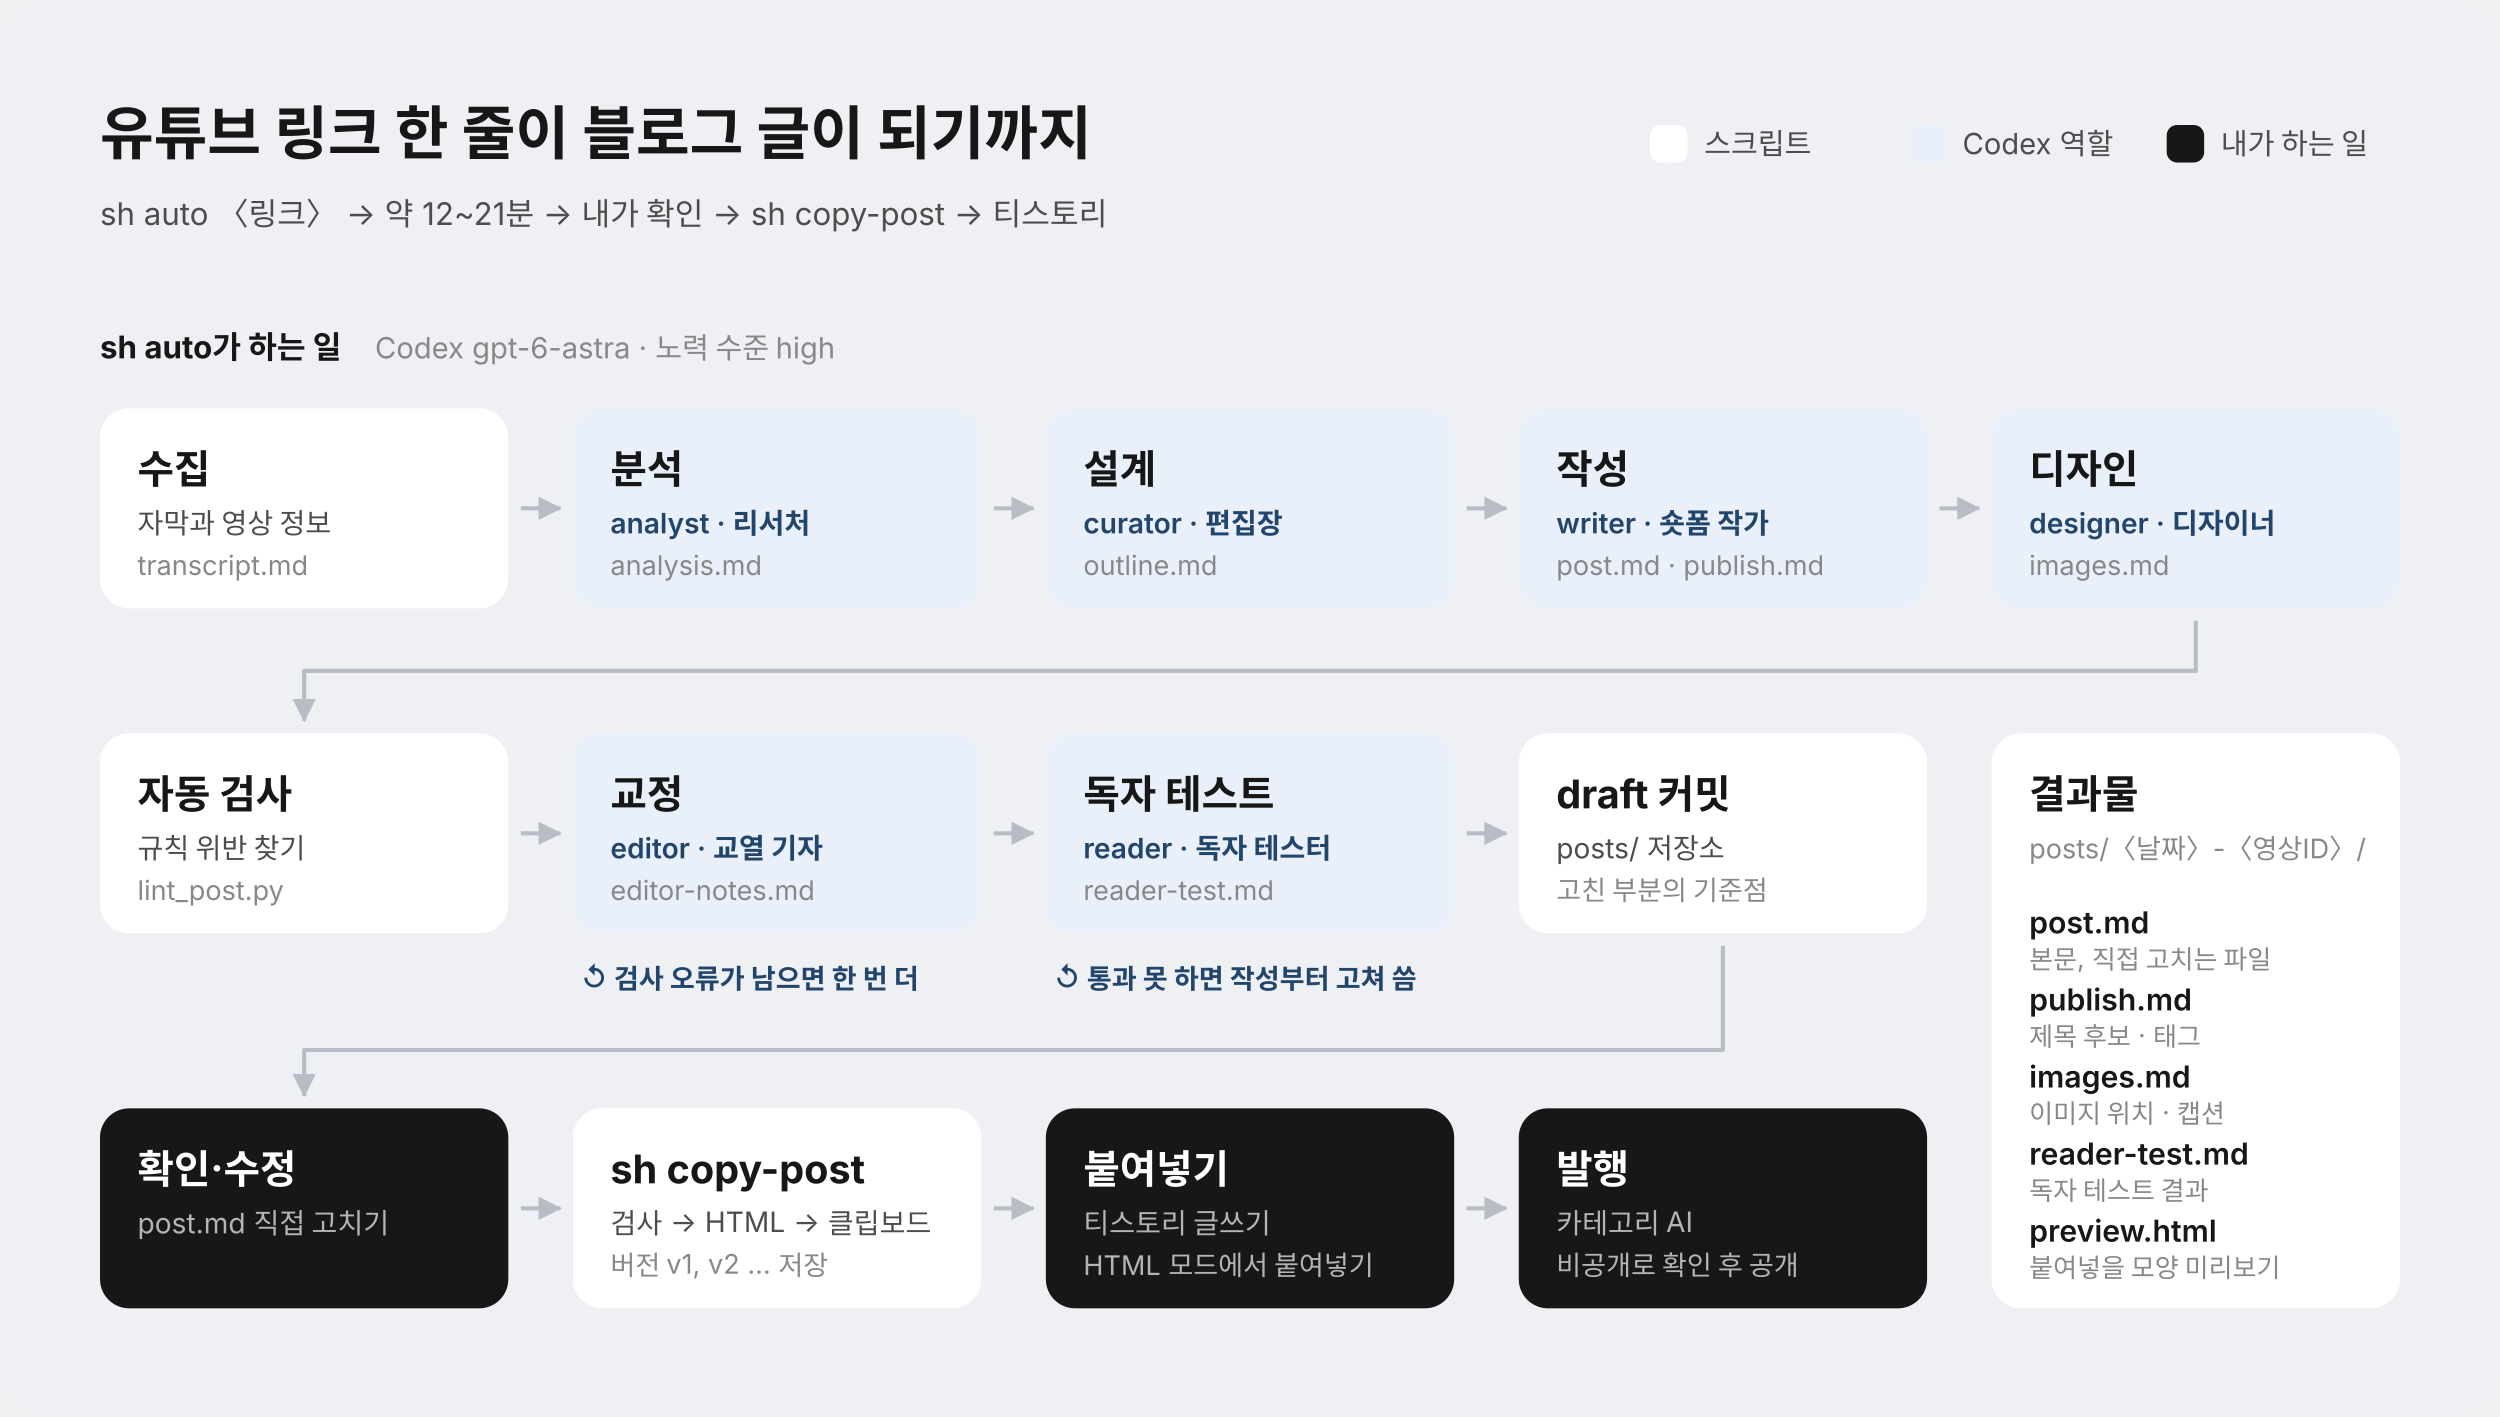
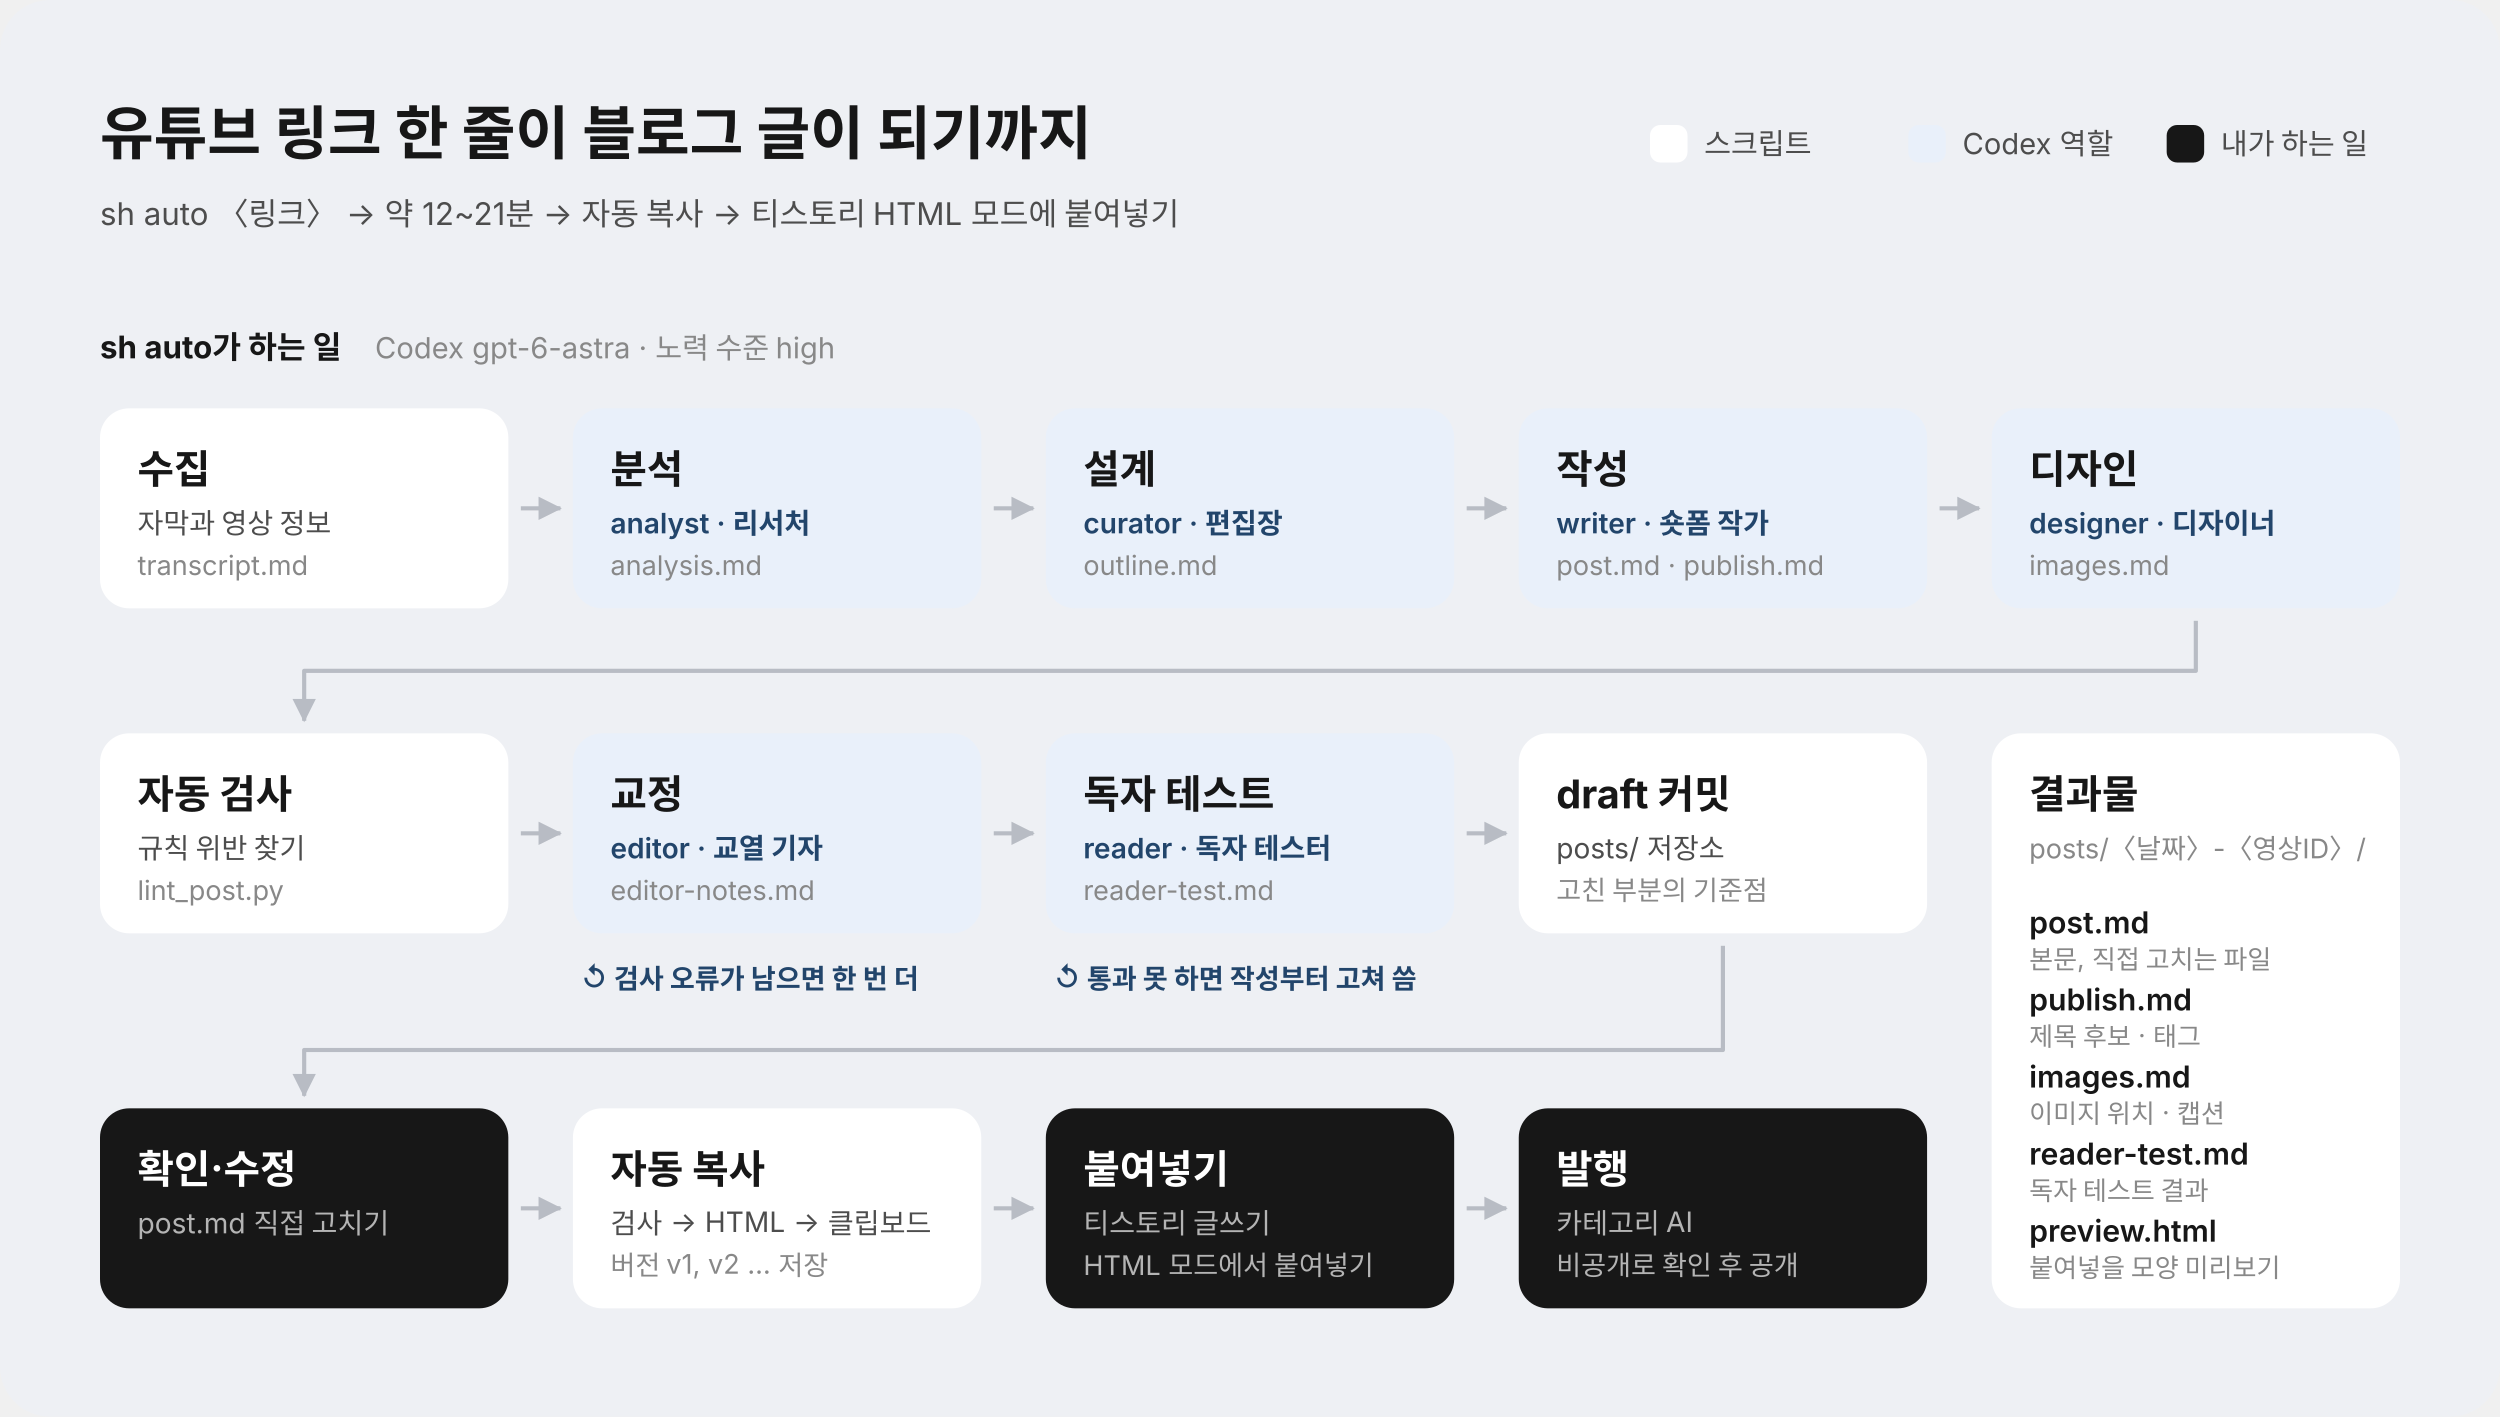
<svg xmlns="http://www.w3.org/2000/svg" width="1200" height="680" viewBox="0 0 1200 680" font-family="-apple-system, BlinkMacSystemFont, 'Apple SD Gothic Neo', 'Pretendard', 'Noto Sans KR', 'Segoe UI', sans-serif">
  <defs>
    <marker id="a" viewBox="0 0 10 10" refX="8.5" refY="5" markerWidth="7" markerHeight="7" orient="auto">
      <path d="M1 1 L9 5 L1 9 z" fill="#b8bcc4" />
    </marker>
  </defs>
  <rect width="1200" height="680" rx="24" fill="#eef0f4" />
  <text x="48" y="74" font-size="28" font-weight="700" fill="#171717" text-anchor="start">유튜브 링크 한 줄이 블로그 글이 되기까지</text>
-   <text x="48" y="108" font-size="15" font-weight="400" fill="#4d4d4d" text-anchor="start">sh auto 〈링크〉 → 약 12~21분 → 내가 확인 → sh copy-post → 티스토리</text>
+   <text x="48" y="108" font-size="15" font-weight="400" fill="#4d4d4d" text-anchor="start">sh auto 〈링크〉 → 약 12~21분 → 자동 복사 → 티스토리 HTML 모드에 붙여넣기</text>
  <rect x="792" y="60" width="18" height="18" rx="5" fill="#ffffff" />
  <text x="818" y="74" font-size="14" font-weight="400" fill="#4d4d4d" text-anchor="start">스크립트</text>
  <rect x="916" y="60" width="18" height="18" rx="5" fill="#e9f0fa" />
  <text x="942" y="74" font-size="14" font-weight="400" fill="#4d4d4d" text-anchor="start">Codex 역할</text>
  <rect x="1040" y="60" width="18" height="18" rx="5" fill="#171717" />
  <text x="1066" y="74" font-size="14" font-weight="400" fill="#4d4d4d" text-anchor="start">내가 하는 일</text>
  <text x="48" y="172" font-size="15" font-weight="700" fill="#171717" text-anchor="start">sh auto가 하는 일</text>
  <text x="180" y="172" font-size="14" font-weight="400" fill="#888888" text-anchor="start">Codex gpt-6-astra · 노력 수준 high</text>
  <rect x="48" y="196" width="196" height="96" rx="14" fill="#ffffff" />
  <text x="66" y="232" font-size="19" font-weight="700" fill="#171717" text-anchor="start">수집</text>
  <text x="66" y="256" font-size="13.5" font-weight="400" fill="#4d4d4d" text-anchor="start">자막과 영상 정보</text>
  <text x="66" y="276" font-size="13" font-weight="400" fill="#888888" text-anchor="start">transcript.md</text>
  <rect x="275" y="196" width="196" height="96" rx="14" fill="#e9f0fa" />
  <text x="293" y="232" font-size="19" font-weight="700" fill="#171717" text-anchor="start">분석</text>
  <text x="293" y="256" font-size="13.5" font-weight="600" fill="#22456b" text-anchor="start">analyst · 리서처</text>
  <text x="293" y="276" font-size="13" font-weight="400" fill="#888888" text-anchor="start">analysis.md</text>
  <path d="M250 244.0 H269" fill="none" stroke="#b8bcc4" stroke-width="2" stroke-linejoin="round" marker-end="url(#a)" />
  <rect x="502" y="196" width="196" height="96" rx="14" fill="#e9f0fa" />
  <text x="520" y="232" font-size="19" font-weight="700" fill="#171717" text-anchor="start">설계</text>
  <text x="520" y="256" font-size="13.5" font-weight="600" fill="#22456b" text-anchor="start">curator · 편집장</text>
  <text x="520" y="276" font-size="13" font-weight="400" fill="#888888" text-anchor="start">outline.md</text>
  <path d="M477 244.0 H496" fill="none" stroke="#b8bcc4" stroke-width="2" stroke-linejoin="round" marker-end="url(#a)" />
  <rect x="729" y="196" width="196" height="96" rx="14" fill="#e9f0fa" />
  <text x="747" y="232" font-size="19" font-weight="700" fill="#171717" text-anchor="start">작성</text>
  <text x="747" y="256" font-size="13.5" font-weight="600" fill="#22456b" text-anchor="start">writer · 숏폼 작가</text>
  <text x="747" y="276" font-size="13" font-weight="400" fill="#888888" text-anchor="start">post.md · publish.md</text>
  <path d="M704 244.0 H723" fill="none" stroke="#b8bcc4" stroke-width="2" stroke-linejoin="round" marker-end="url(#a)" />
  <rect x="956" y="196" width="196" height="96" rx="14" fill="#e9f0fa" />
  <text x="974" y="232" font-size="19" font-weight="700" fill="#171717" text-anchor="start">디자인</text>
  <text x="974" y="256" font-size="13.5" font-weight="600" fill="#22456b" text-anchor="start">designer · 디자이너</text>
  <text x="974" y="276" font-size="13" font-weight="400" fill="#888888" text-anchor="start">images.md</text>
  <path d="M931 244.0 H950" fill="none" stroke="#b8bcc4" stroke-width="2" stroke-linejoin="round" marker-end="url(#a)" />
  <rect x="48" y="352" width="196" height="96" rx="14" fill="#ffffff" />
  <text x="66" y="388" font-size="19" font-weight="700" fill="#171717" text-anchor="start">자동 검사</text>
  <text x="66" y="412" font-size="13.5" font-weight="400" fill="#4d4d4d" text-anchor="start">규칙 위반 찾기</text>
  <text x="66" y="432" font-size="13" font-weight="400" fill="#888888" text-anchor="start">lint_post.py</text>
  <rect x="275" y="352" width="196" height="96" rx="14" fill="#e9f0fa" />
  <text x="293" y="388" font-size="19" font-weight="700" fill="#171717" text-anchor="start">교정</text>
  <text x="293" y="412" font-size="13.5" font-weight="600" fill="#22456b" text-anchor="start">editor · 교열 기자</text>
  <text x="293" y="432" font-size="13" font-weight="400" fill="#888888" text-anchor="start">editor-notes.md</text>
  <text x="279" y="474" font-size="13" font-weight="600" fill="#22456b" text-anchor="start">↺ 검사 오류가 남으면 한 번 더</text>
  <path d="M250 400.0 H269" fill="none" stroke="#b8bcc4" stroke-width="2" stroke-linejoin="round" marker-end="url(#a)" />
  <rect x="502" y="352" width="196" height="96" rx="14" fill="#e9f0fa" />
  <text x="520" y="388" font-size="19" font-weight="700" fill="#171717" text-anchor="start">독자 테스트</text>
  <text x="520" y="412" font-size="13.5" font-weight="600" fill="#22456b" text-anchor="start">reader · 독자 테스터</text>
  <text x="520" y="432" font-size="13" font-weight="400" fill="#888888" text-anchor="start">reader-test.md</text>
  <text x="506" y="474" font-size="13" font-weight="600" fill="#22456b" text-anchor="start">↺ 통과 못 하면 작성부터 고쳐 씀</text>
  <path d="M477 400.0 H496" fill="none" stroke="#b8bcc4" stroke-width="2" stroke-linejoin="round" marker-end="url(#a)" />
  <rect x="729" y="352" width="196" height="96" rx="14" fill="#ffffff" />
  <text x="747" y="388" font-size="19" font-weight="700" fill="#171717" text-anchor="start">draft 커밋</text>
  <text x="747" y="412" font-size="13.5" font-weight="400" fill="#4d4d4d" text-anchor="start">posts/ 저장소</text>
  <text x="747" y="432" font-size="13" font-weight="400" fill="#888888" text-anchor="start">고친 부분의 기준점</text>
  <path d="M704 400.0 H723" fill="none" stroke="#b8bcc4" stroke-width="2" stroke-linejoin="round" marker-end="url(#a)" />
  <rect x="48" y="532" width="196" height="96" rx="14" fill="#171717" />
  <text x="66" y="568" font-size="19" font-weight="700" fill="#ffffff" text-anchor="start">확인·수정</text>
  <text x="66" y="592" font-size="13.5" font-weight="400" fill="#b4b4b4" text-anchor="start">post.md 직접 고치기</text>
  <rect x="275" y="532" width="196" height="96" rx="14" fill="#ffffff" />
-   <text x="293" y="568" font-size="19" font-weight="700" fill="#171717" text-anchor="start">sh copy-post</text>
+   <text x="293" y="568" font-size="19" font-weight="700" fill="#171717" text-anchor="start">자동 복사</text>
  <text x="293" y="592" font-size="13.5" font-weight="400" fill="#4d4d4d" text-anchor="start">검사 → HTML → 클립보드</text>
  <text x="293" y="612" font-size="13" font-weight="400" fill="#888888" text-anchor="start">버전 v1, v2 … 저장</text>
  <path d="M250 580.0 H269" fill="none" stroke="#b8bcc4" stroke-width="2" stroke-linejoin="round" marker-end="url(#a)" />
  <rect x="502" y="532" width="196" height="96" rx="14" fill="#171717" />
  <text x="520" y="568" font-size="19" font-weight="700" fill="#ffffff" text-anchor="start">붙여넣기</text>
  <text x="520" y="592" font-size="13.5" font-weight="400" fill="#b4b4b4" text-anchor="start">티스토리 글쓰기</text>
  <text x="520" y="612" font-size="13" font-weight="400" fill="#b4b4b4" text-anchor="start">HTML 모드에서 붙여넣기</text>
  <path d="M477 580.0 H496" fill="none" stroke="#b8bcc4" stroke-width="2" stroke-linejoin="round" marker-end="url(#a)" />
  <rect x="729" y="532" width="196" height="96" rx="14" fill="#171717" />
  <text x="747" y="568" font-size="19" font-weight="700" fill="#ffffff" text-anchor="start">발행</text>
  <text x="747" y="592" font-size="13.5" font-weight="400" fill="#b4b4b4" text-anchor="start">카테고리 AI</text>
  <text x="747" y="612" font-size="13" font-weight="400" fill="#b4b4b4" text-anchor="start">비공개로 확인 후 공개</text>
  <path d="M704 580.0 H723" fill="none" stroke="#b8bcc4" stroke-width="2" stroke-linejoin="round" marker-end="url(#a)" />
  <rect x="956" y="352" width="196" height="276" rx="14" fill="#ffffff" />
  <text x="974" y="388" font-size="19" font-weight="700" fill="#171717" text-anchor="start">결과물</text>
  <text x="974" y="412" font-size="13" font-weight="400" fill="#888888" text-anchor="start">posts/〈날짜〉-〈영상ID〉/</text>
  <text x="974" y="448" font-size="14.5" font-weight="600" fill="#171717" text-anchor="start">post.md</text>
  <text x="974" y="465" font-size="12.5" font-weight="400" fill="#888888" text-anchor="start">본문, 직접 고치는 파일</text>
  <text x="974" y="485" font-size="14.5" font-weight="600" fill="#171717" text-anchor="start">publish.md</text>
  <text x="974" y="502" font-size="12.5" font-weight="400" fill="#888888" text-anchor="start">제목 후보 · 태그</text>
  <text x="974" y="522" font-size="14.5" font-weight="600" fill="#171717" text-anchor="start">images.md</text>
  <text x="974" y="539" font-size="12.5" font-weight="400" fill="#888888" text-anchor="start">이미지 위치 · 캡션</text>
  <text x="974" y="559" font-size="14.5" font-weight="600" fill="#171717" text-anchor="start">reader-test.md</text>
  <text x="974" y="576" font-size="12.5" font-weight="400" fill="#888888" text-anchor="start">독자 테스트 결과</text>
  <text x="974" y="596" font-size="14.5" font-weight="600" fill="#171717" text-anchor="start">preview.html</text>
  <text x="974" y="613" font-size="12.5" font-weight="400" fill="#888888" text-anchor="start">붙여넣을 모양 미리보기</text>
  <path d="M1054.0 298 V322.0 H146.0 V346" fill="none" stroke="#b8bcc4" stroke-width="2" stroke-linejoin="round" marker-end="url(#a)" />
  <path d="M827.0 454 V504.0 H146.0 V526" fill="none" stroke="#b8bcc4" stroke-width="2" stroke-linejoin="round" marker-end="url(#a)" />
</svg>
